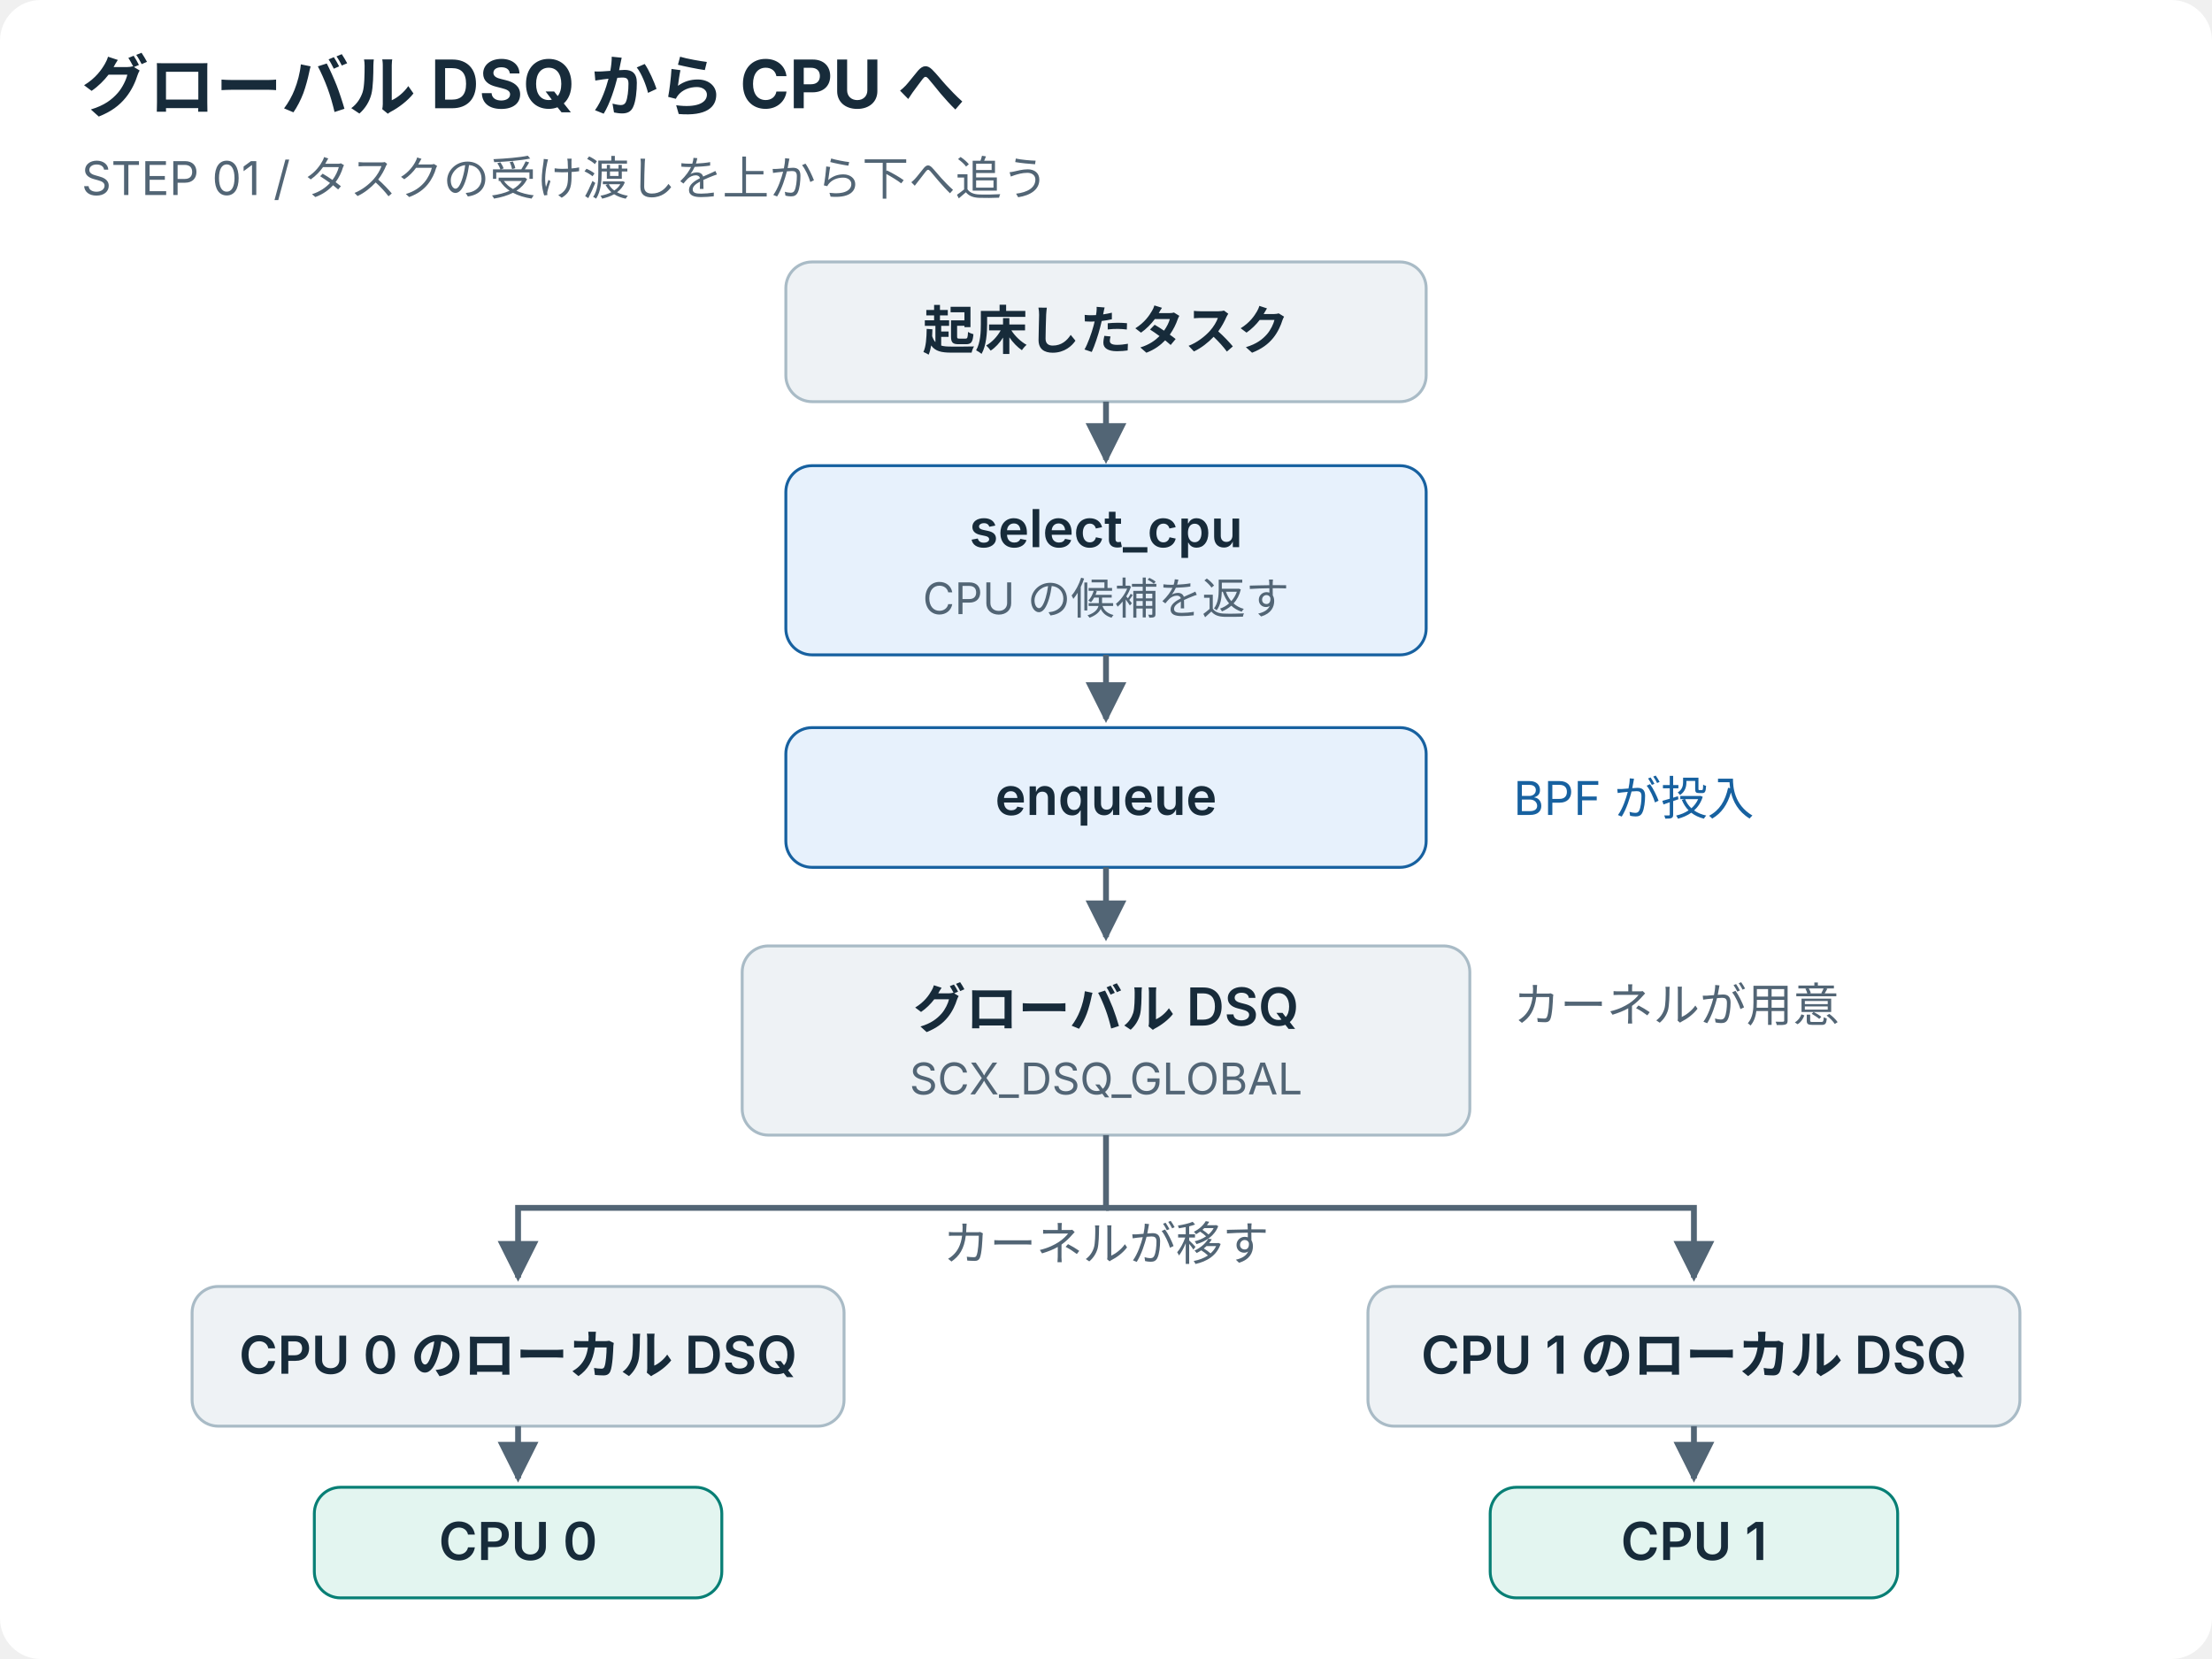
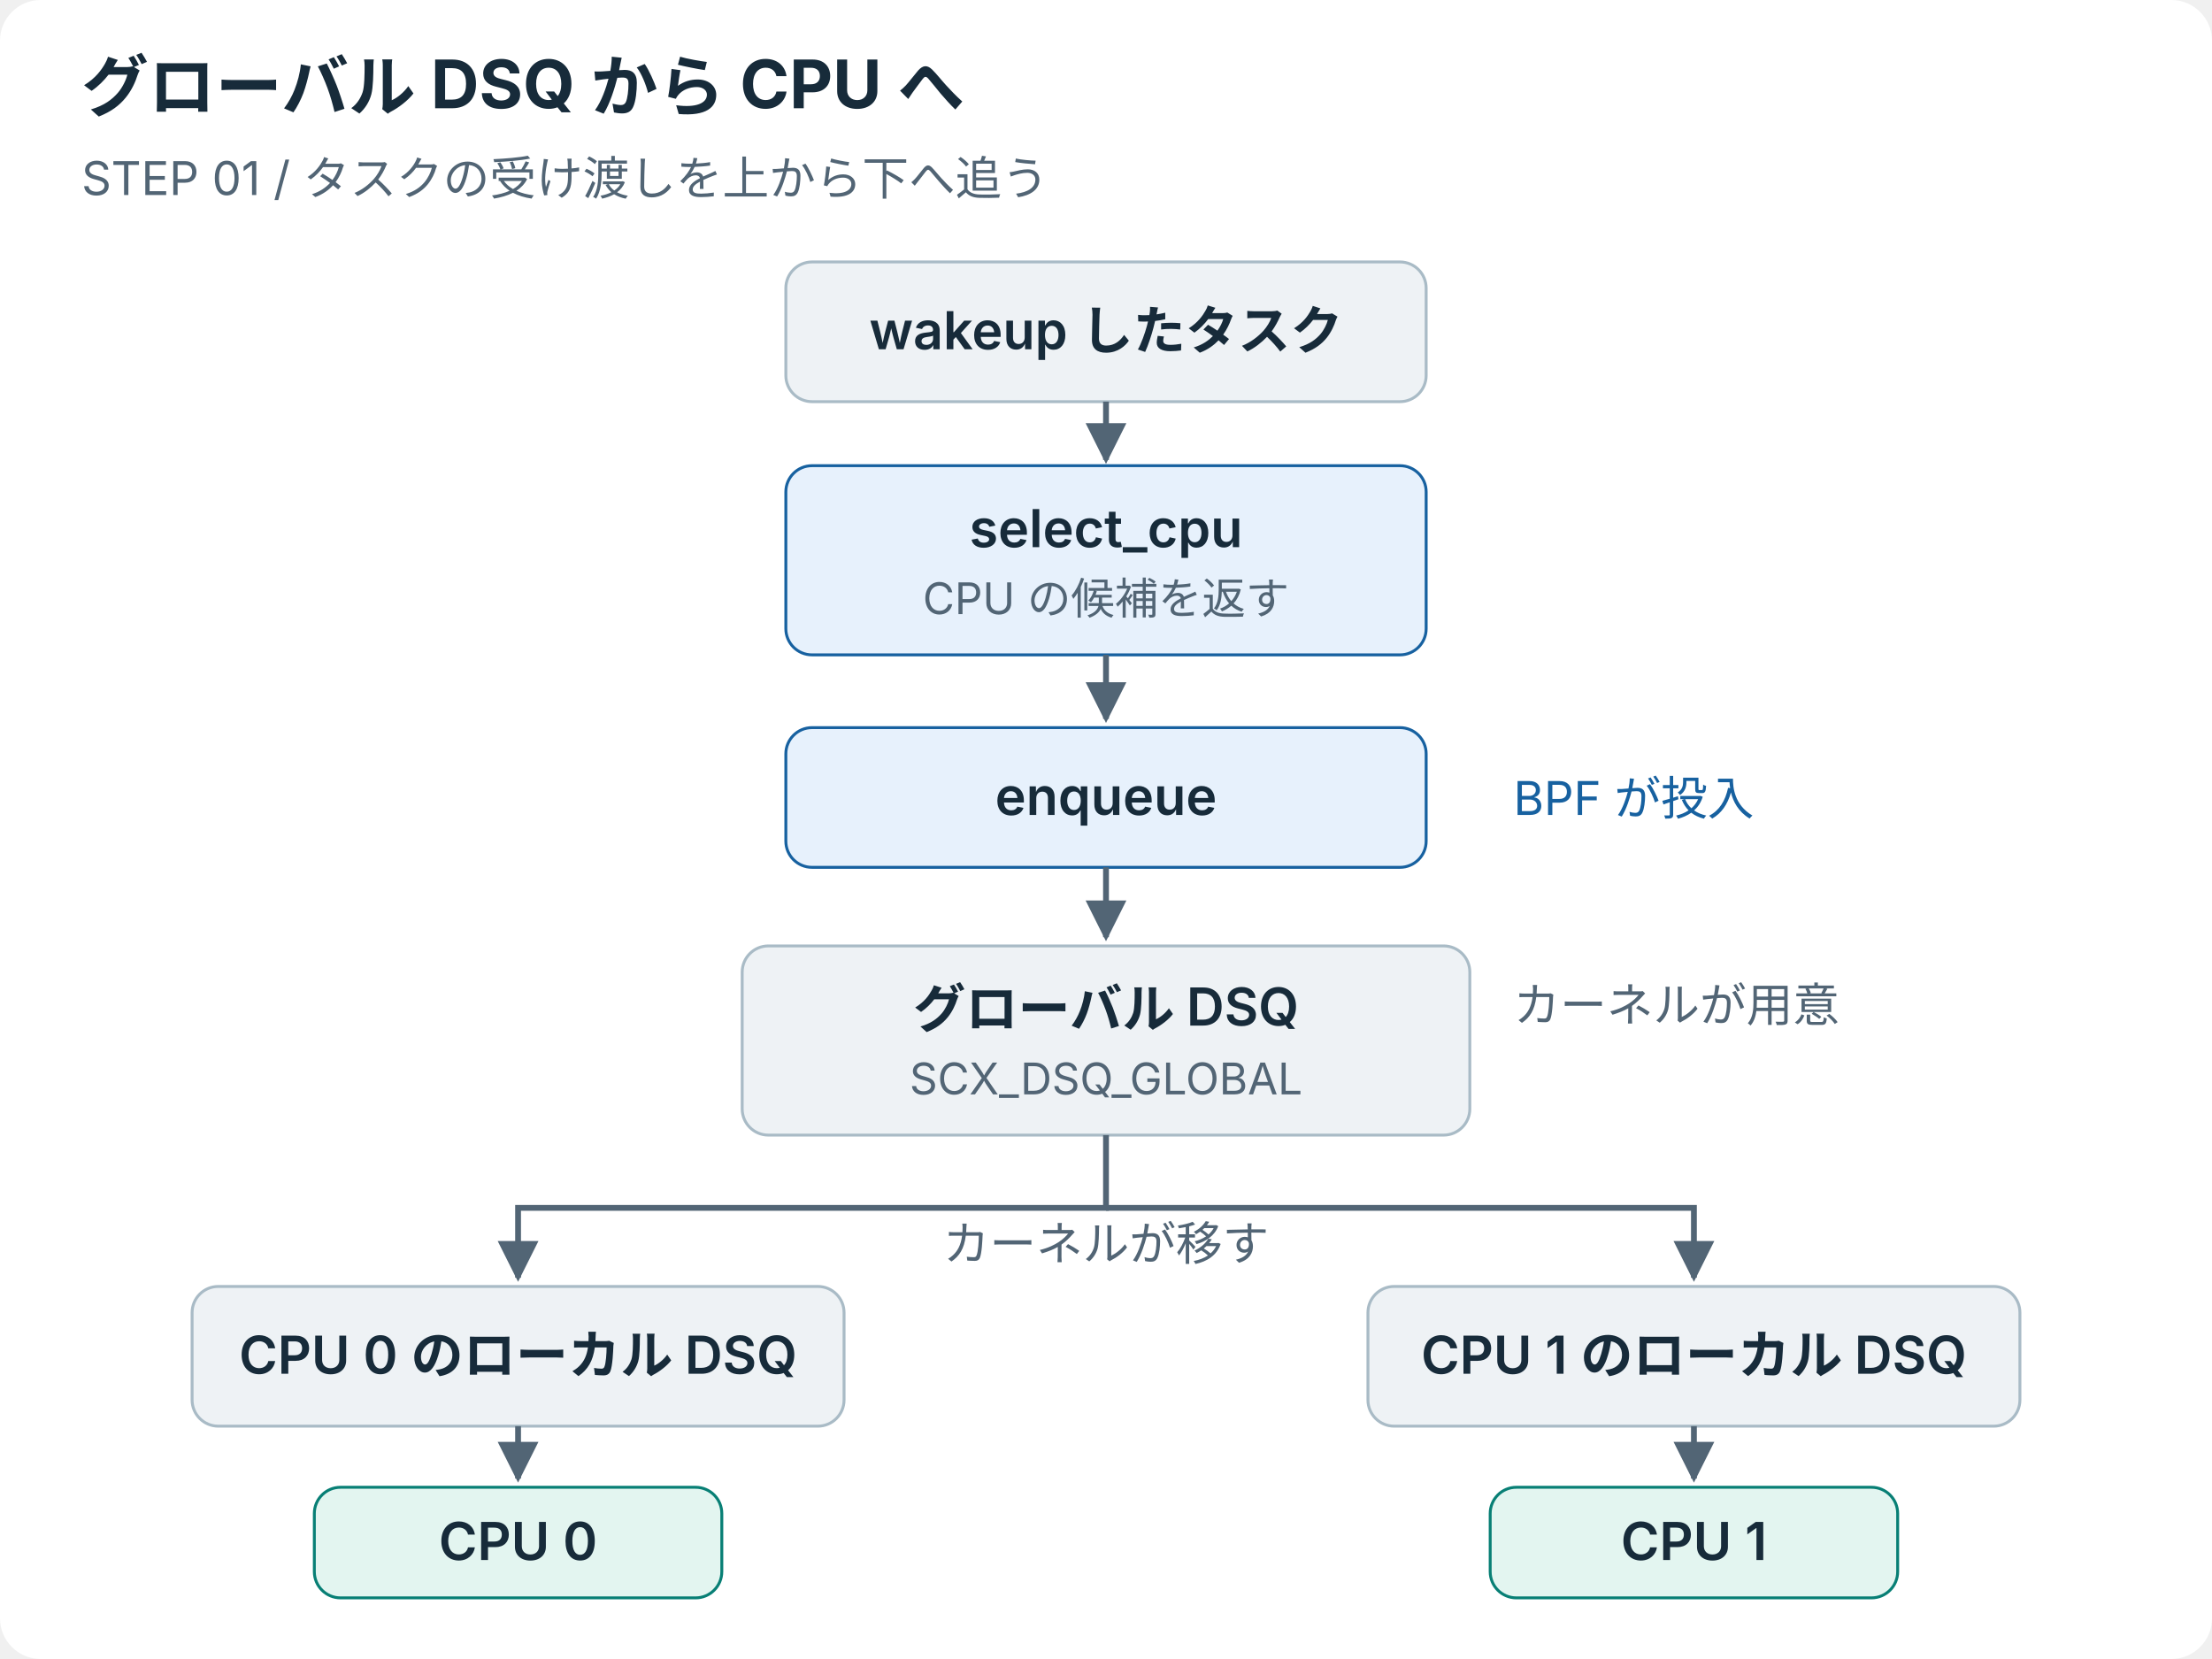
<svg xmlns="http://www.w3.org/2000/svg" width="760" height="570" viewBox="0 0 760 570" role="img" aria-labelledby="title desc">
  <defs>
    <marker id="arrow" viewBox="0 0 10 10" refX="9" refY="5" markerWidth="7" markerHeight="7" orient="auto-start-reverse">
      <path d="M 0 0 L 10 5 L 0 10 z" fill="#526575" />
    </marker>
    <marker id="teal-arrow" viewBox="0 0 10 10" refX="9" refY="5" markerWidth="7" markerHeight="7" orient="auto-start-reverse">
      <path d="M 0 0 L 10 5 L 0 10 z" fill="#087f75" />
    </marker>
  </defs>
  <rect width="760" height="570" rx="14" fill="#fff" />
  <g font-family="-apple-system, BlinkMacSystemFont, 'Hiragino Kaku Gothic ProN', 'Noto Sans JP', sans-serif" font-size="18" fill="#172b3a">
    <text x="28" y="38" font-size="23" fill="#172b3a" text-anchor="start" font-weight="700">グローバル DSQ から CPU へ</text>
    <text x="28" y="67" font-size="16" fill="#526575" text-anchor="start" font-weight="400">STEP 01   /   タスクの受け渡しを上から下へ追う</text>
    <rect x="270" y="90" width="220" height="48" rx="9" fill="#eef2f5" stroke="#a9bbc6" />
-     <text x="380.0" y="120.0" font-size="18" fill="#172b3a" text-anchor="middle" font-weight="600">起床したタスク</text>
+     <text x="380.0" y="120.0" font-size="18" fill="#172b3a" text-anchor="middle" font-weight="600">wakeup したタスク</text>
    <path d="M 380 138 V 158" fill="none" stroke="#526575" stroke-width="2" marker-end="url(#arrow)" />
    <rect x="270" y="160" width="220" height="65" rx="9" fill="#e7f1fc" stroke="#1761a0" />
    <text x="380.0" y="188" font-size="18" fill="#172b3a" text-anchor="middle" font-weight="600">select_cpu</text>
    <text x="380.0" y="211" font-size="15" fill="#526575" text-anchor="middle" font-weight="400">CPU の候補を返す</text>
    <path d="M 380 225 V 247" fill="none" stroke="#526575" stroke-width="2" marker-end="url(#arrow)" />
    <rect x="270" y="250" width="220" height="48" rx="9" fill="#e7f1fc" stroke="#1761a0" />
    <text x="380.0" y="280.0" font-size="18" fill="#172b3a" text-anchor="middle" font-weight="600">enqueue</text>
    <path d="M 380 298 V 322" fill="none" stroke="#526575" stroke-width="2" marker-end="url(#arrow)" />
    <rect x="255" y="325" width="250" height="65" rx="9" fill="#eef2f5" stroke="#a9bbc6" />
    <text x="380.0" y="353" font-size="18" fill="#172b3a" text-anchor="middle" font-weight="600">グローバル DSQ</text>
    <text x="380.0" y="376" font-size="15" fill="#526575" text-anchor="middle" font-weight="400">SCX_DSQ_GLOBAL</text>
    <text x="520" y="280" font-size="16" fill="#1761a0" text-anchor="start" font-weight="400">BPF が投入</text>
    <text x="520" y="351" font-size="16" fill="#526575" text-anchor="start" font-weight="400">カーネルが用意</text>
    <path d="M 380 390 V 415 H 178 V 439" fill="none" stroke="#526575" stroke-width="2" marker-end="url(#arrow)" />
    <path d="M 380 415 H 582 V 439" fill="none" stroke="#526575" stroke-width="2" marker-end="url(#arrow)" />
    <text x="380" y="433" font-size="16" fill="#526575" text-anchor="middle" font-weight="400">カーネルが移す</text>
    <rect x="66" y="442" width="224" height="48" rx="9" fill="#eef2f5" stroke="#a9bbc6" />
    <text x="178.0" y="472.0" font-size="18" fill="#172b3a" text-anchor="middle" font-weight="600">CPU 0 のローカル DSQ</text>
    <rect x="470" y="442" width="224" height="48" rx="9" fill="#eef2f5" stroke="#a9bbc6" />
    <text x="582.0" y="472.0" font-size="18" fill="#172b3a" text-anchor="middle" font-weight="600">CPU 1 のローカル DSQ</text>
    <path d="M 178 490 V 508" fill="none" stroke="#526575" stroke-width="2" marker-end="url(#arrow)" />
    <path d="M 582 490 V 508" fill="none" stroke="#526575" stroke-width="2" marker-end="url(#arrow)" />
    <rect x="108" y="511" width="140" height="38" rx="9" fill="#e3f5f0" stroke="#087f75" />
    <text x="178.0" y="536.0" font-size="18" fill="#172b3a" text-anchor="middle" font-weight="600">CPU 0</text>
    <rect x="512" y="511" width="140" height="38" rx="9" fill="#e3f5f0" stroke="#087f75" />
    <text x="582.0" y="536.0" font-size="18" fill="#172b3a" text-anchor="middle" font-weight="600">CPU 1</text>
  </g>
</svg>
